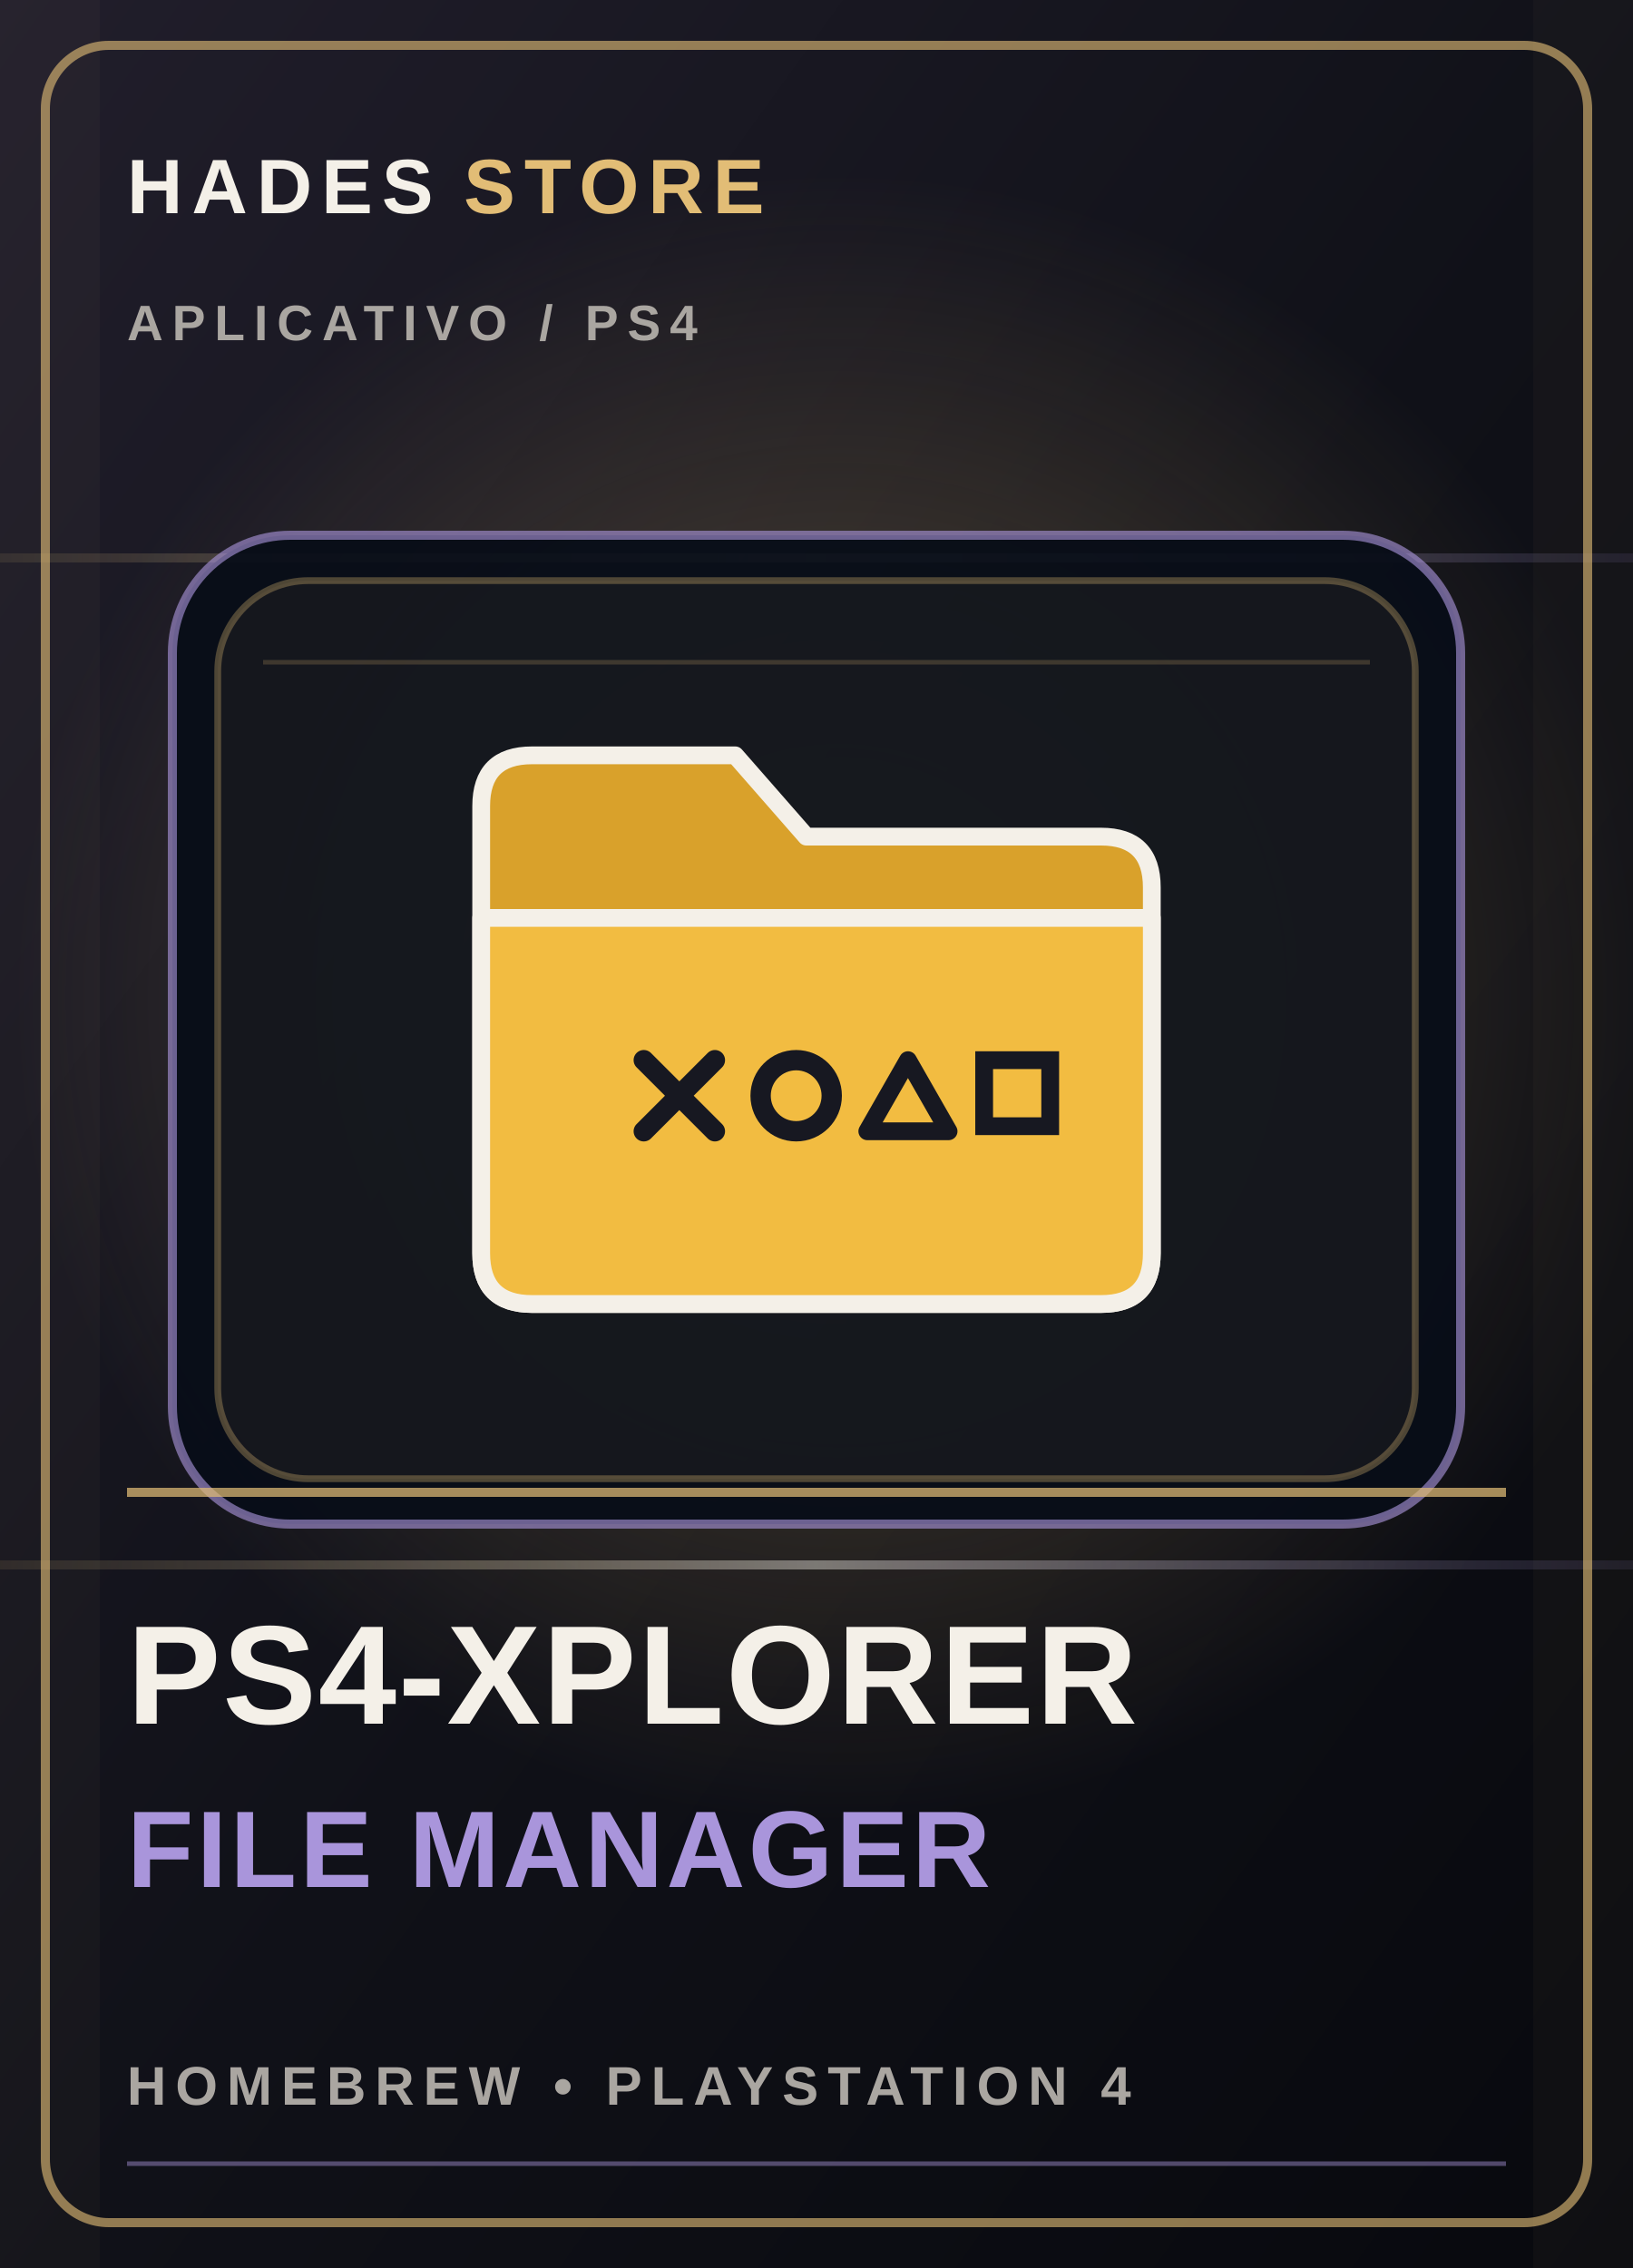
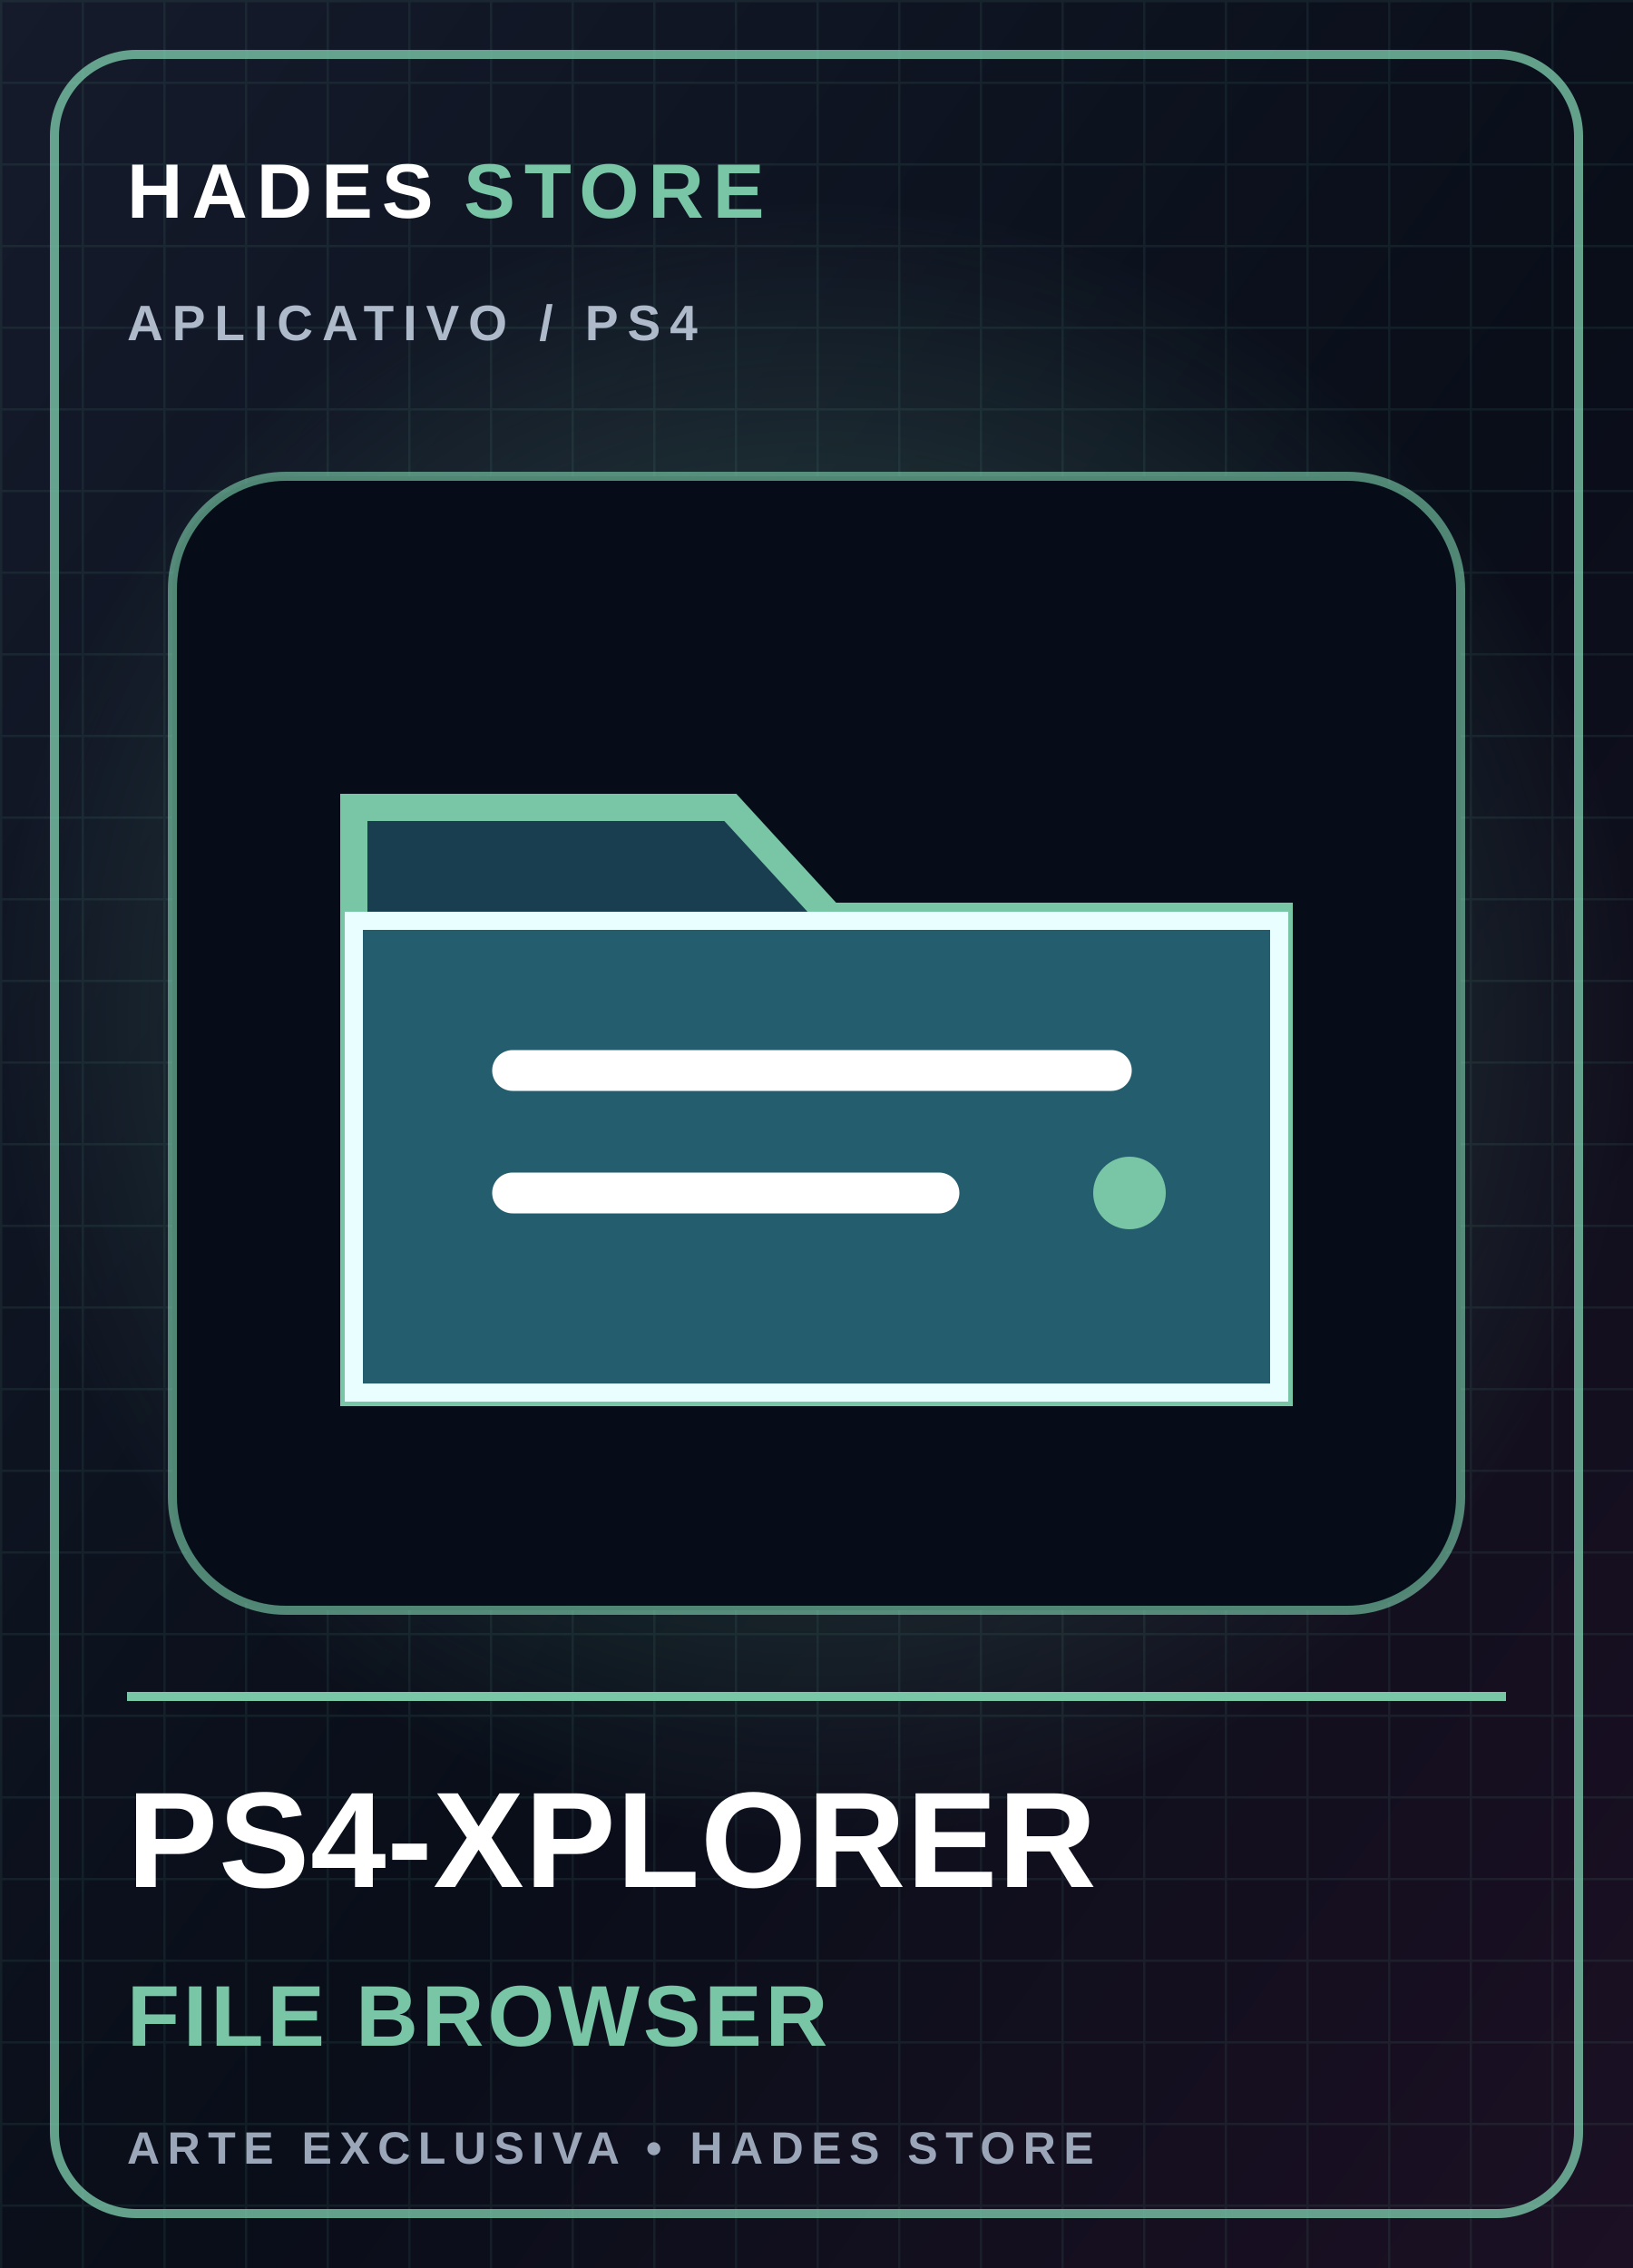
- <svg xmlns="http://www.w3.org/2000/svg" viewBox="0 0 360 500" role="img" aria-labelledby="title desc">
+ <svg xmlns="http://www.w3.org/2000/svg" viewBox="0 0 360 500" role="img" aria-label="PS4-XPLORER FILE BROWSER">
  <defs>
-     <linearGradient id="bg-cover-4" x1="0" y1="0" x2="1" y2="1">
-       <stop stop-color="#211e2b" />
-       <stop offset=".52" stop-color="#101118" />
-       <stop offset="1" stop-color="#08090e" />
+     <linearGradient id="bg" x2="1" y2="1">
+       <stop stop-color="#151b2b" />
+       <stop offset=".55" stop-color="#090e19" />
+       <stop offset="1" stop-color="#1c1024" />
    </linearGradient>
-     <radialGradient id="glow-cover-4">
-       <stop stop-color="#e2bd76" stop-opacity=".34" />
-       <stop offset="1" stop-color="#e2bd76" stop-opacity="0" />
+     <radialGradient id="halo">
+       <stop stop-color="#79c6a7" stop-opacity=".38" />
+       <stop offset="1" stop-color="#79c6a7" stop-opacity="0" />
    </radialGradient>
-     <linearGradient id="foil-cover-4" x1="0" y1="0" x2="1" y2="0">
-       <stop stop-color="#e2bd76" stop-opacity=".1" />
-       <stop offset=".5" stop-color="#f4f0e8" stop-opacity=".42" />
-       <stop offset="1" stop-color="#a995db" stop-opacity=".1" />
-     </linearGradient>
+     <pattern id="grid" width="18" height="18" patternUnits="userSpaceOnUse">
+       <path d="M18 0H0V18" fill="none" stroke="#79c6a7" stroke-opacity=".09" />
+     </pattern>
  </defs>
-   <rect width="360" height="500" fill="url(#bg-cover-4)" />
-   <circle cx="185" cy="220" r="183" fill="url(#glow-cover-4)" />
-   <path d="M0 123h360M0 345h360" stroke="url(#foil-cover-4)" stroke-width="2" />
-   <path d="M0 0h22v500H0zm338 0h22v500h-22z" fill="#e2bd76" opacity=".035" />
-   <rect x="10" y="10" width="340" height="480" rx="14" fill="none" stroke="#e2bd76" stroke-opacity=".62" stroke-width="2" />
-   <text x="28" y="47" fill="#f4f0e8" font-family="Arial,sans-serif" font-size="17" font-weight="800" letter-spacing="2">HADES <tspan fill="#e2bd76">STORE</tspan>
+   <rect width="360" height="500" fill="url(#bg)" />
+   <rect width="360" height="500" fill="url(#grid)" />
+   <circle cx="180" cy="225" r="180" fill="url(#halo)" />
+   <rect x="12" y="12" width="336" height="476" rx="18" fill="none" stroke="#79c6a7" stroke-width="2" opacity=".8" />
+   <text x="28" y="48" fill="#fff" font-family="Arial,sans-serif" font-size="17" font-weight="900" letter-spacing="2">HADES <tspan fill="#79c6a7">STORE</tspan>
  </text>
-   <text x="28" y="75" fill="#aaa6a1" font-family="Arial,sans-serif" font-size="11" font-weight="700" letter-spacing="2">APLICATIVO  /  PS4</text>
-   <rect x="38" y="118" width="284" height="218" rx="26" fill="#080d18" fill-opacity=".94" stroke="#a995db" stroke-opacity=".62" stroke-width="2" />
-   <rect x="48" y="128" width="264" height="198" rx="20" fill="#e2bd76" fill-opacity=".055" stroke="#e2bd76" stroke-opacity=".32" stroke-width="1.5" />
-   <path d="M58 146h244" stroke="#e2bd76" stroke-opacity=".2" stroke-width="1" />
-   <g color="#e2bd76" transform="translate(180 227) scale(1.12) translate(-180 -227)">
-     <g transform="translate(180, 227)">
-       <path d="M-66,-44 Q-66,-54 -56,-54 L-16,-54 L-2,-38 L56,-38 Q66,-38 66,-28 L66,44 Q66,54 56,54 L-56,54 Q-66,54 -66,44 Z" fill="#d9a12b" stroke="#f4f0e8" stroke-width="3.5" stroke-linejoin="round" />
-       <path d="M-66,-22 L66,-22 L66,44 Q66,54 56,54 L-56,54 Q-66,54 -66,44 Z" fill="#f2bc41" stroke="#f4f0e8" stroke-width="3.5" stroke-linejoin="round" />
-       <path d="M-34,6 L-20,20 M-20,6 L-34,20" stroke="#171821" stroke-width="4" stroke-linecap="round" />
-       <circle cx="-4" cy="13" r="7" fill="none" stroke="#171821" stroke-width="4" />
-       <polygon points="18,6 26,20 10,20" fill="none" stroke="#171821" stroke-width="3.5" stroke-linejoin="round" />
-       <rect x="33" y="6" width="13" height="13" fill="none" stroke="#171821" stroke-width="3.5" />
-     </g>
-   </g>
-   <path d="M28 329h304" stroke="#e2bd76" stroke-opacity=".72" stroke-width="2" />
-   <text x="28" y="380" fill="#f4f0e8" font-family="Arial,sans-serif" font-size="31" font-weight="900" letter-spacing=".4">PS4-XPLORER</text>
-   <text x="28" y="416" fill="#a995db" font-family="Arial,sans-serif" font-size="24" font-weight="800" letter-spacing=".7">FILE MANAGER</text>
-   <text x="28" y="464" fill="#aaa6a1" font-family="Arial,sans-serif" font-size="12" font-weight="700" letter-spacing="2">HOMEBREW  •  PLAYSTATION 4</text>
-   <path d="M28 477h304" stroke="#a995db" stroke-opacity=".45" />
+   <text x="28" y="75" fill="#aeb9ca" font-family="Arial,sans-serif" font-size="11" font-weight="700" letter-spacing="2">APLICATIVO / PS4</text>
+   <rect x="38" y="105" width="284" height="250" rx="25" fill="#070d18" stroke="#79c6a7" stroke-opacity=".65" stroke-width="2" />
+   <path d="M78 178h83l22 24h99v105H78Z" fill="#193e50" stroke="#79c6a7" stroke-width="6" />
+   <path d="M78 203h204v104H78Z" fill="#245d6d" stroke="#e9ffff" stroke-width="4" />
+   <path d="M113 236h132M113 263h94" stroke="#fff" stroke-width="9" stroke-linecap="round" />
+   <circle cx="249" cy="263" r="8" fill="#79c6a7" />
+   <path d="M28 374h304" stroke="#79c6a7" stroke-width="2" />
+   <text x="28" y="416" fill="#fff" font-family="Arial,sans-serif" font-size="30" font-weight="900" letter-spacing=".2">PS4-XPLORER</text>
+   <text x="28" y="451" fill="#79c6a7" font-family="Arial,sans-serif" font-size="19" font-weight="800" letter-spacing=".8">FILE BROWSER</text>
+   <text x="28" y="477" fill="#9ba7b9" font-family="Arial,sans-serif" font-size="10" font-weight="700" letter-spacing="1.7">ARTE EXCLUSIVA • HADES STORE</text>
</svg>
